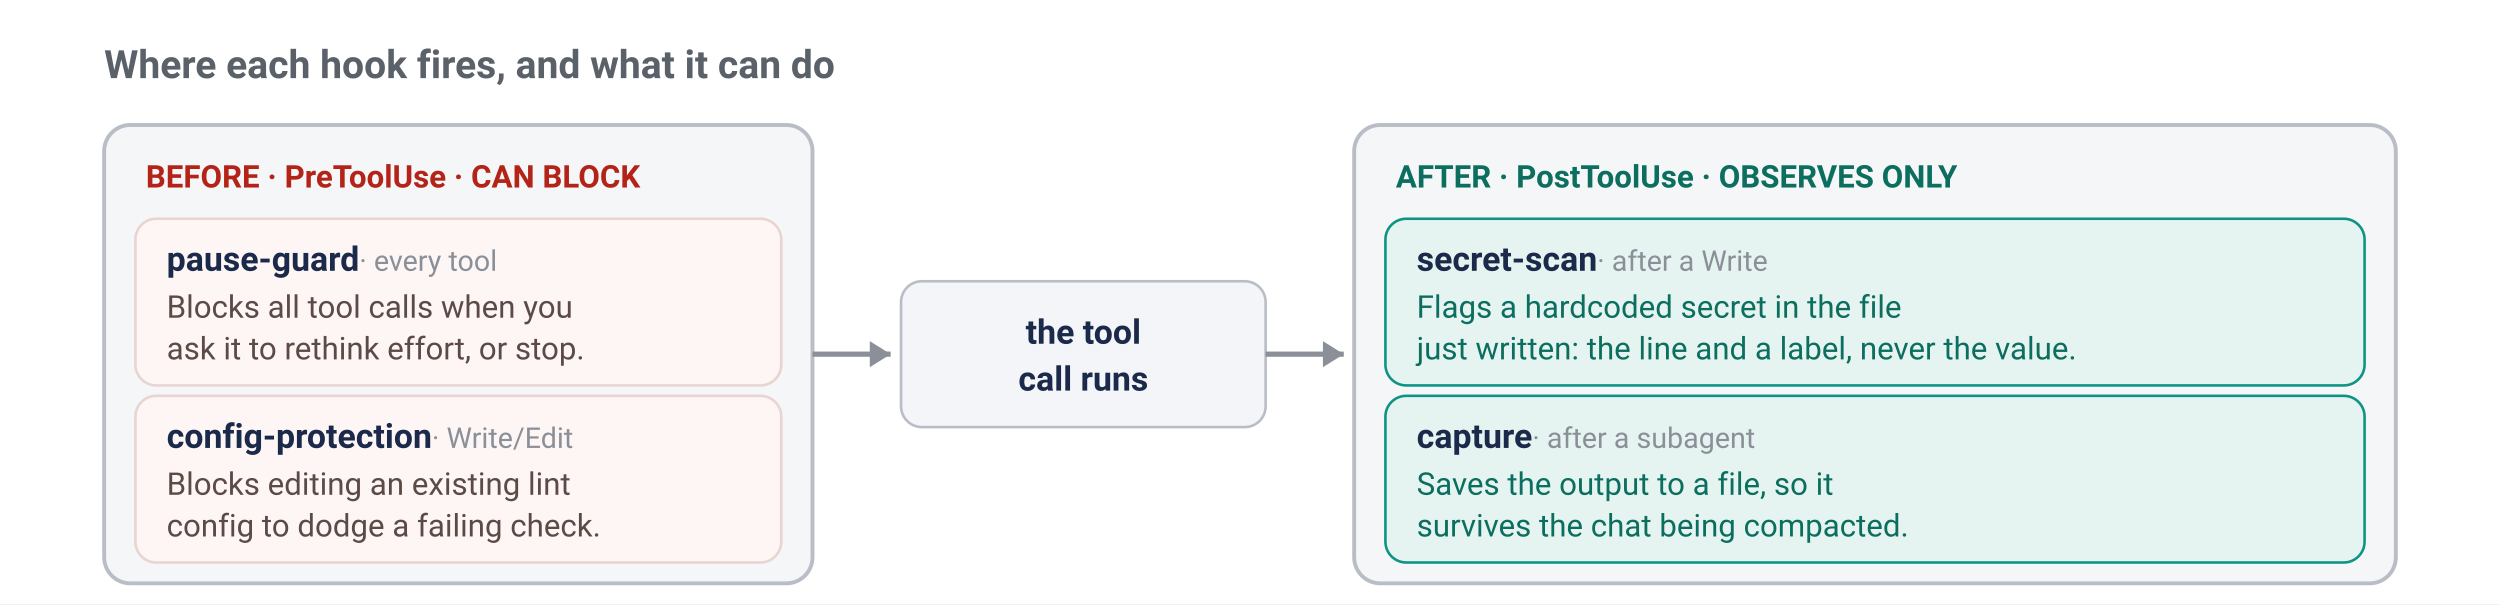
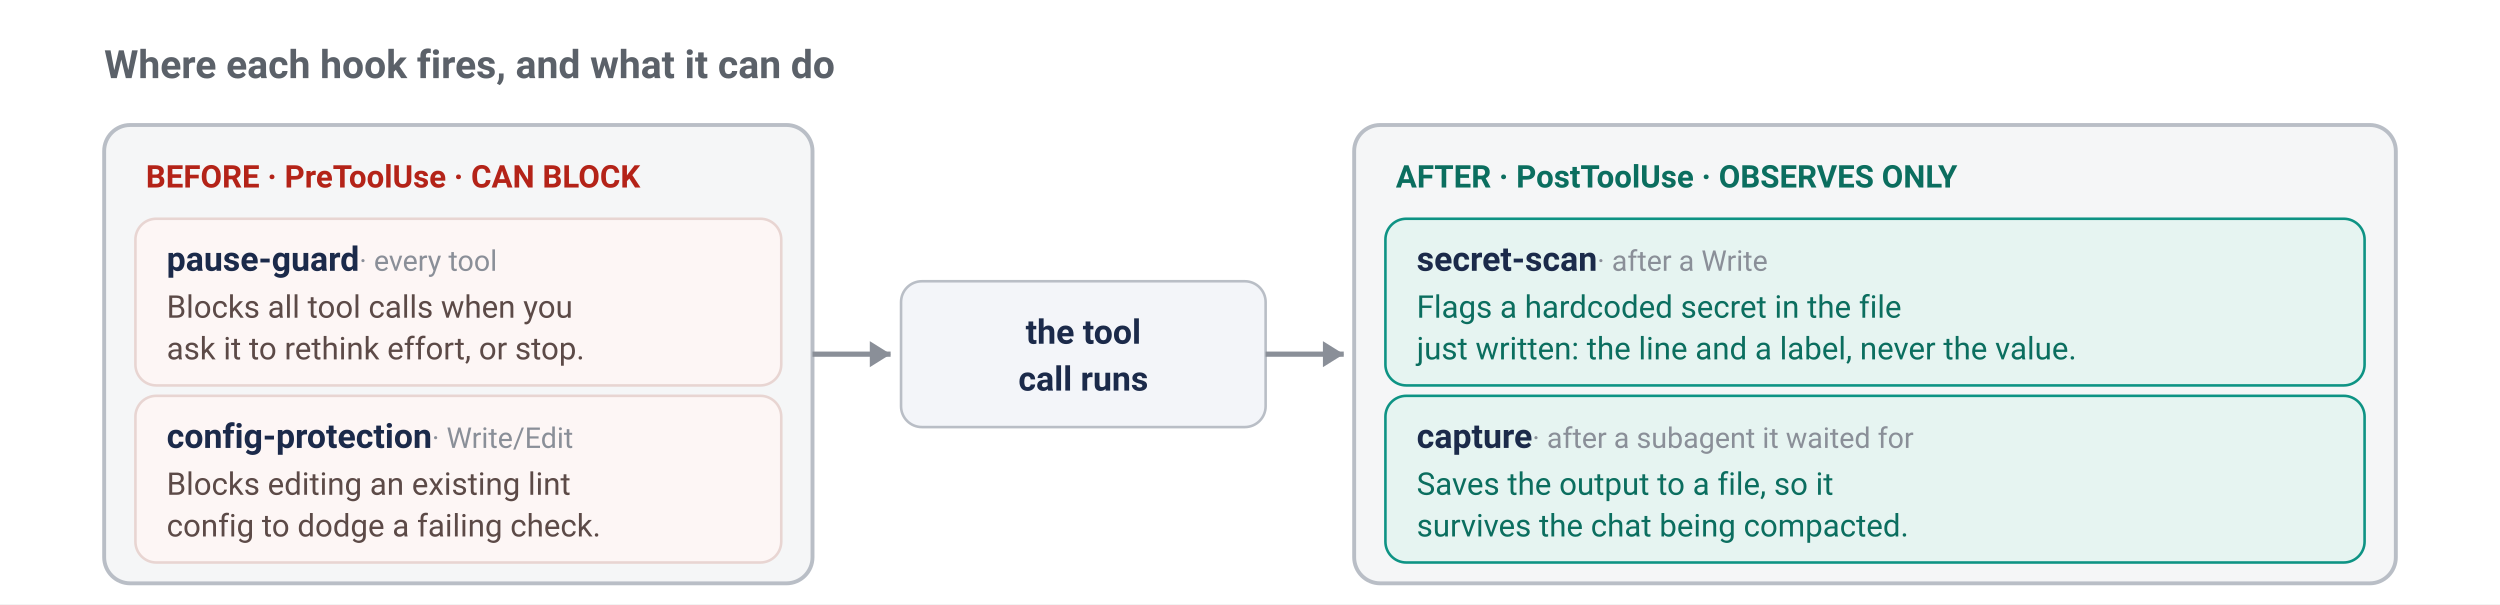
<svg xmlns="http://www.w3.org/2000/svg" viewBox="0 0 960 232" width="960" height="232" role="img" font-family="-apple-system, BlinkMacSystemFont, 'Segoe UI', Roboto, Helvetica, Arial, sans-serif">
  <rect x="0" y="0" width="960" height="232" fill="#FFFFFF" />
  <text x="40" y="30" font-size="15" font-weight="600" fill="#5B6169">Where each hook fires, and what it can do</text>
  <rect x="40" y="48" width="272" height="176" rx="10" fill="#F5F6F7" stroke="#B9BEC6" stroke-width="1.5" />
  <text x="56" y="72" font-size="12" font-weight="700" fill="#B42318">BEFORE · PreToolUse · CAN BLOCK</text>
  <rect x="52" y="84" width="248" height="64" rx="8" fill="#FDF6F5" stroke="#E8D5D2" stroke-width="1" />
  <text x="64" y="104" font-size="13" font-weight="700" fill="#1B2A4A">pause-guard<tspan font-size="11" font-weight="400" fill="#8A8F98">   · every tool</tspan>
  </text>
  <text x="64" y="122" font-size="12" fill="#5C4A47">Blocks all tool calls when you</text>
  <text x="64" y="138" font-size="12" fill="#5C4A47">ask it to rethink effort, or stop.</text>
  <rect x="52" y="152" width="248" height="64" rx="8" fill="#FDF6F5" stroke="#E8D5D2" stroke-width="1" />
  <text x="64" y="172" font-size="13" font-weight="700" fill="#1B2A4A">config-protection<tspan font-size="11" font-weight="400" fill="#8A8F98">   · Write/Edit</tspan>
  </text>
  <text x="64" y="190" font-size="12" fill="#5C4A47">Blocks editing an existing lint</text>
  <text x="64" y="206" font-size="12" fill="#5C4A47">config to dodge a failing check.</text>
  <path d="M312 136 L342 136" stroke="#8A8F98" stroke-width="2" fill="none" />
  <path d="M342 136 l-8 -5 v10 z" fill="#8A8F98" />
  <rect x="346" y="108" width="140" height="56" rx="8" fill="#F3F5F9" stroke="#B9BEC6" stroke-width="1" />
  <text x="416" y="132" font-size="13" font-weight="600" fill="#1B2A4A" text-anchor="middle">the tool</text>
  <text x="416" y="150" font-size="13" font-weight="600" fill="#1B2A4A" text-anchor="middle">call runs</text>
  <path d="M486 136 L516 136" stroke="#8A8F98" stroke-width="2" fill="none" />
  <path d="M516 136 l-8 -5 v10 z" fill="#8A8F98" />
  <rect x="520" y="48" width="400" height="176" rx="10" fill="#F5F6F7" stroke="#B9BEC6" stroke-width="1.5" />
  <text x="536" y="72" font-size="12" font-weight="700" fill="#0B6E5F">AFTER · PostToolUse · OBSERVES ONLY</text>
  <rect x="532" y="84" width="376" height="64" rx="8" fill="#E6F4F1" stroke="#0E9384" stroke-width="1" />
  <text x="544" y="104" font-size="13" font-weight="700" fill="#1B2A4A">secret-scan<tspan font-size="11" font-weight="400" fill="#8A8F98">   · after a Write</tspan>
  </text>
  <text x="544" y="122" font-size="12" fill="#0B6E5F">Flags a hardcoded secret in the file</text>
  <text x="544" y="138" font-size="12" fill="#0B6E5F">just written: the line and a label, never the value.</text>
  <rect x="532" y="152" width="376" height="64" rx="8" fill="#E6F4F1" stroke="#0E9384" stroke-width="1" />
-   <text x="544" y="172" font-size="13" font-weight="700" fill="#1B2A4A">capture<tspan font-size="11" font-weight="400" fill="#8A8F98">   · after a subagent</tspan>
+   <text x="544" y="172" font-size="13" font-weight="700" fill="#1B2A4A">capture<tspan font-size="11" font-weight="400" fill="#8A8F98">   · after a subagent it waited for</tspan>
  </text>
  <text x="544" y="190" font-size="12" fill="#0B6E5F">Saves the output to a file, so it</text>
  <text x="544" y="206" font-size="12" fill="#0B6E5F">survives the chat being compacted.</text>
</svg>
